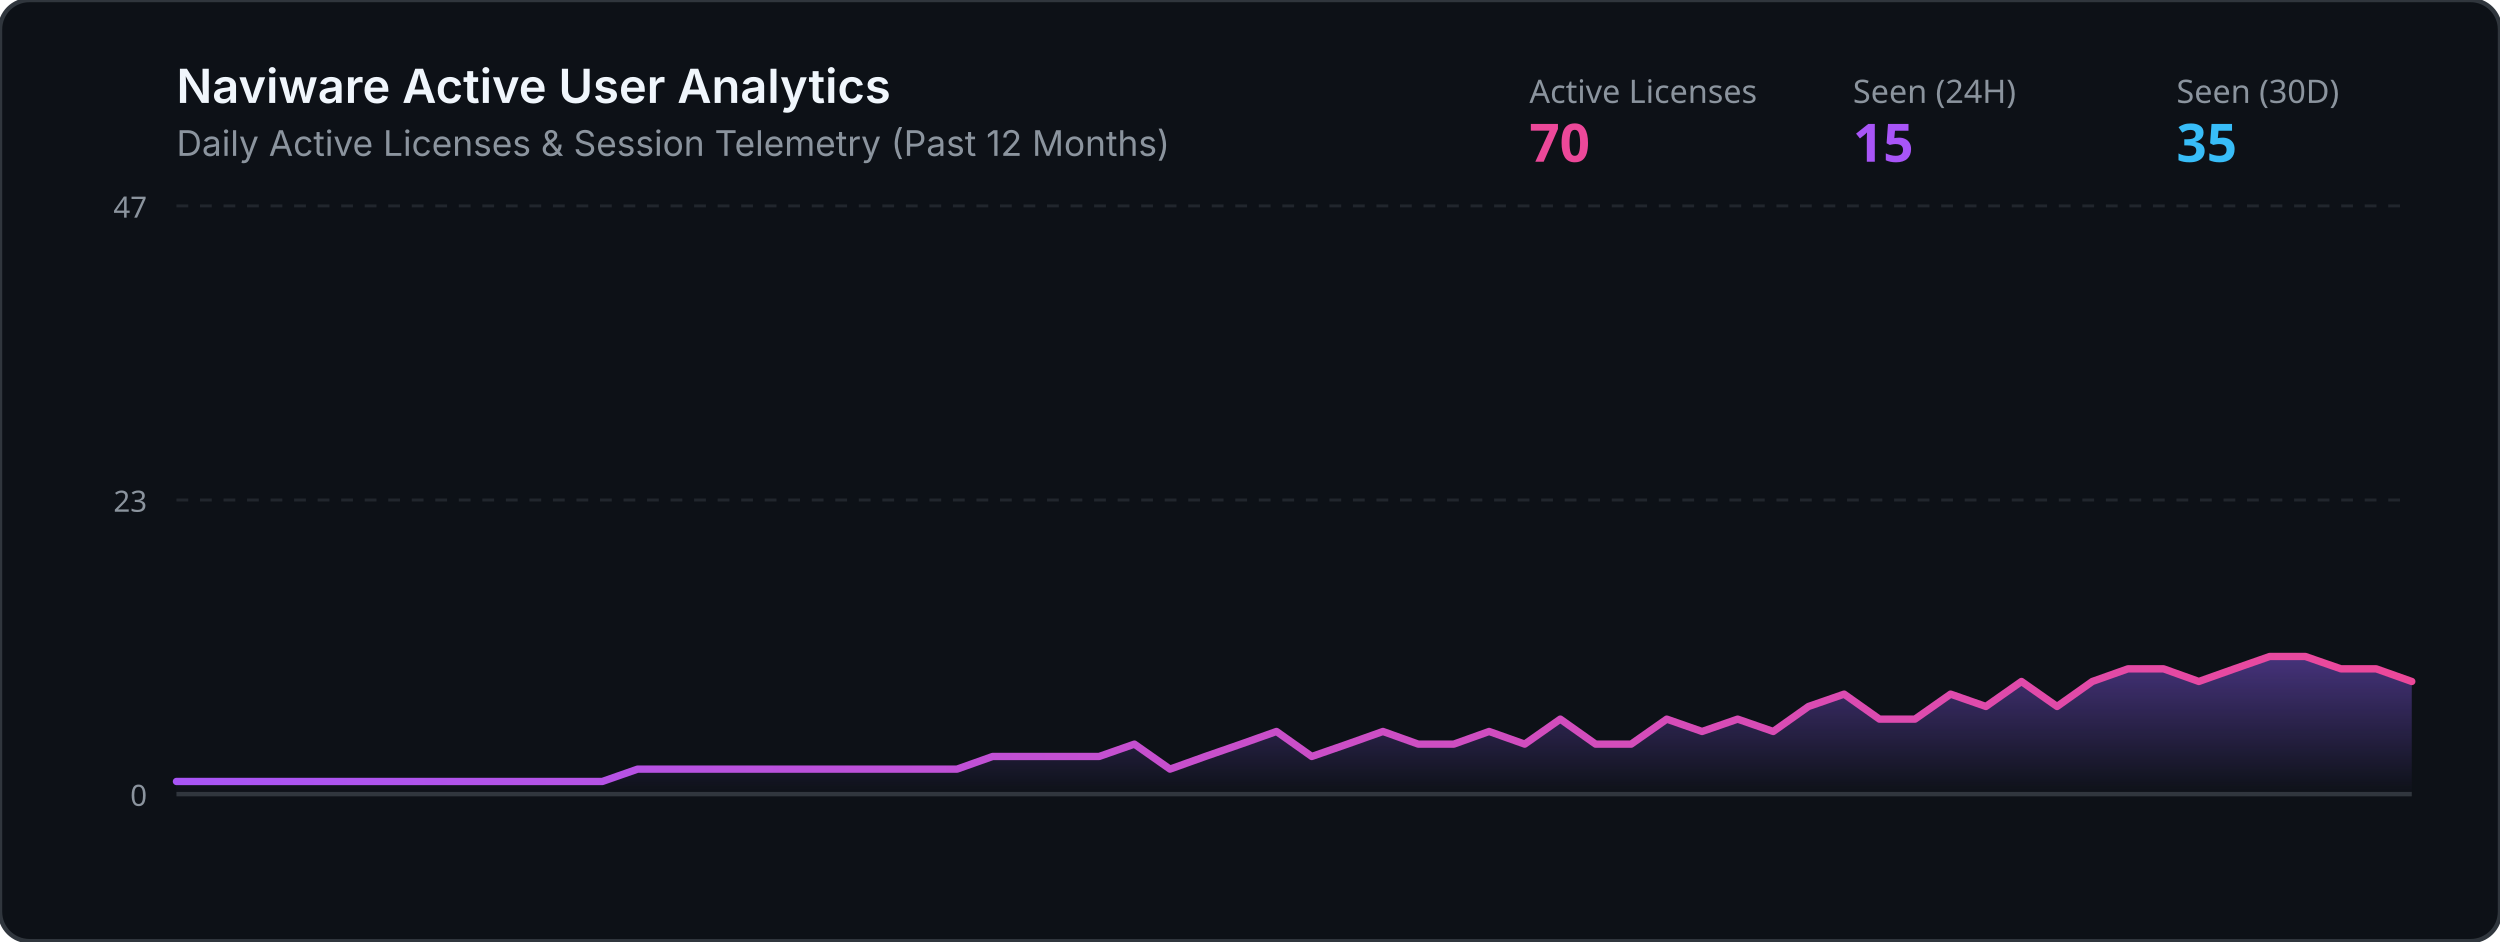
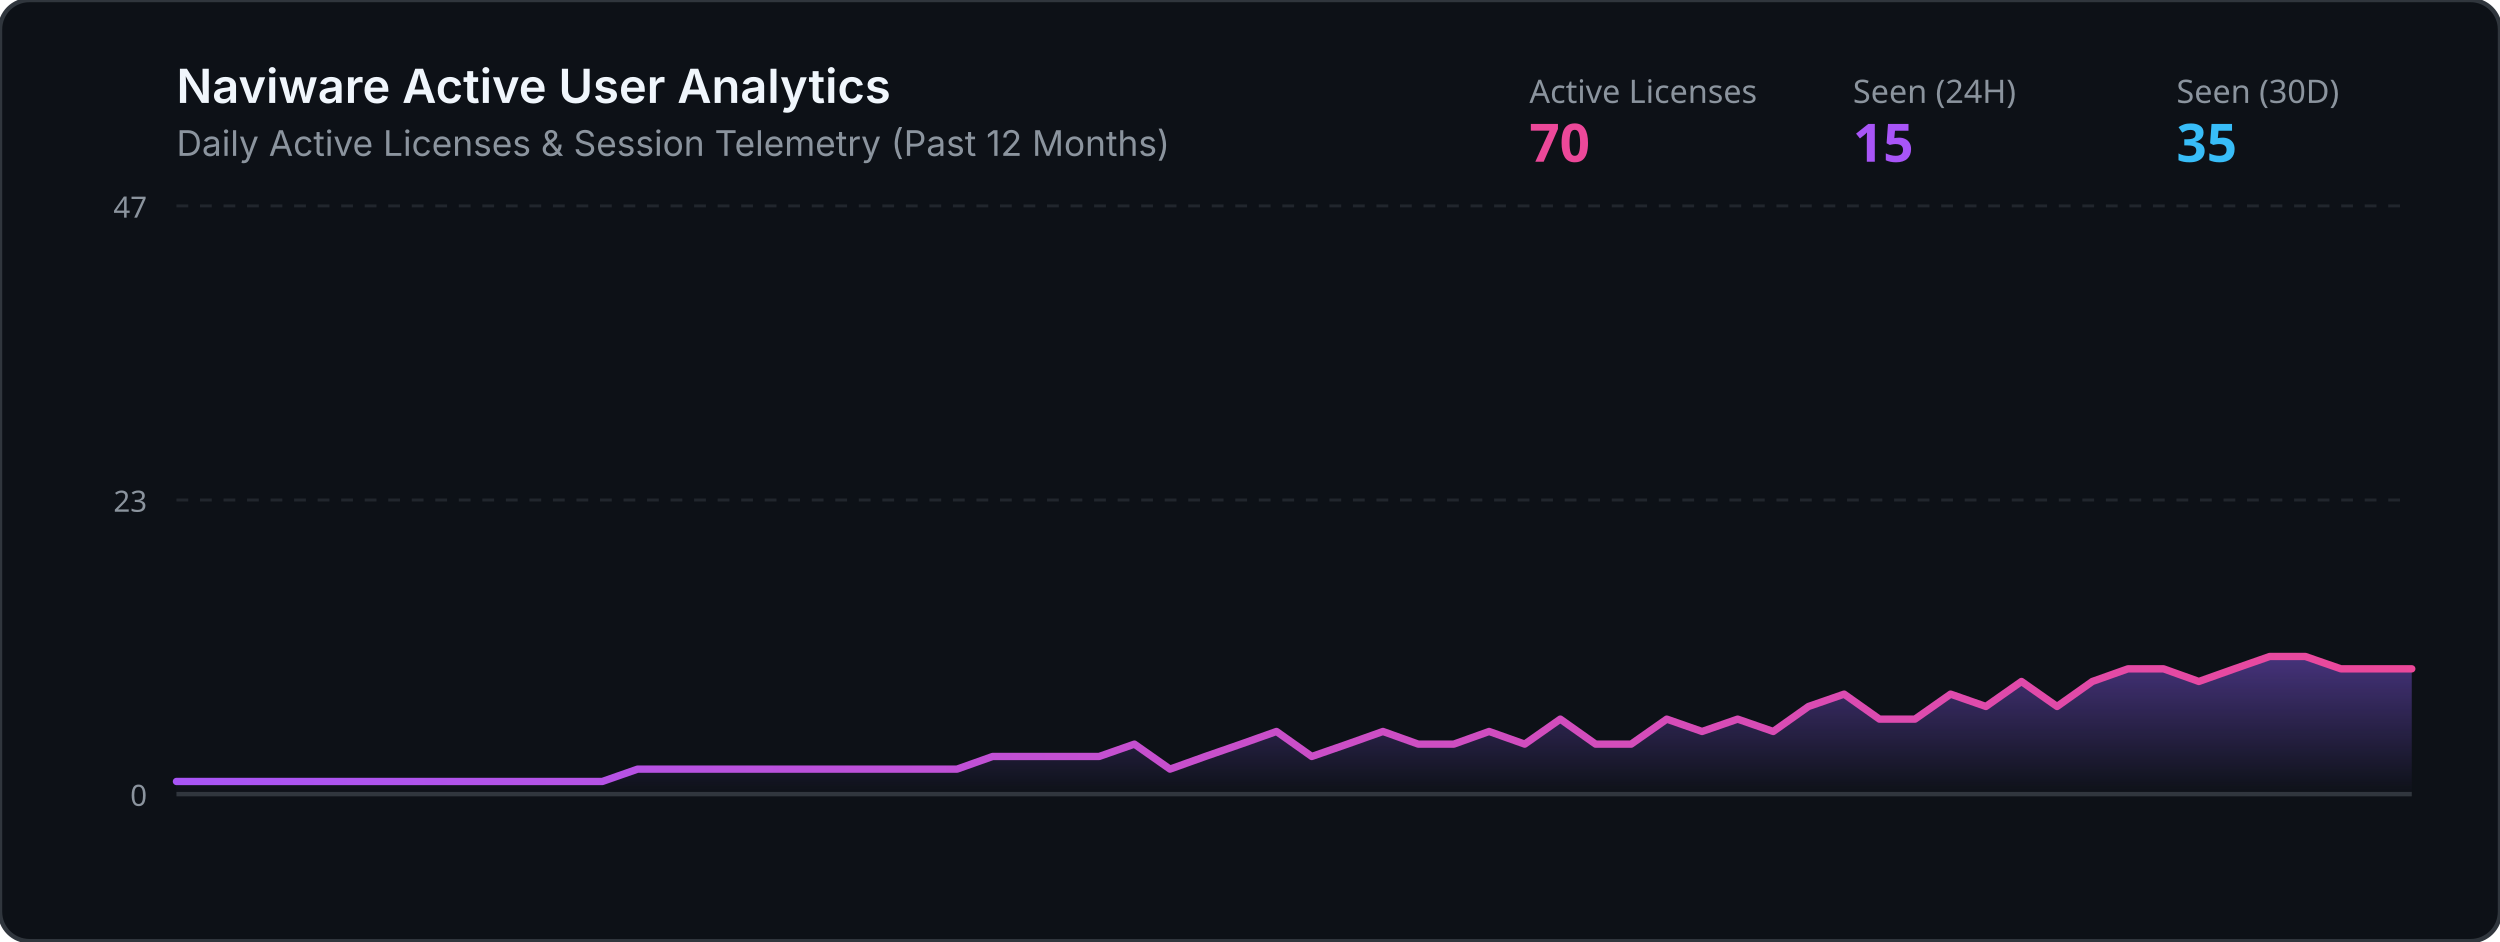
<svg xmlns="http://www.w3.org/2000/svg" viewBox="0 0 850 320" width="100%" height="320">
  <defs>
    <linearGradient id="grad" x1="0%" y1="0%" x2="0%" y2="100%">
      <stop offset="0%" stop-color="#8b5cf6" stop-opacity="0.45" />
      <stop offset="100%" stop-color="#8b5cf6" stop-opacity="0.0" />
    </linearGradient>
    <linearGradient id="lineGrad" x1="0%" y1="0%" x2="100%" y2="0%">
      <stop offset="0%" stop-color="#a855f7" />
      <stop offset="100%" stop-color="#ec4899" />
    </linearGradient>
  </defs>
  <rect width="850" height="320" rx="10" fill="#0d1117" stroke="#30363d" stroke-width="1.5" />
  <text x="60" y="35" fill="#f0f6fc" font-family="-apple-system,BlinkMacSystemFont,Segoe UI,sans-serif" font-size="16" font-weight="600">Naviware Active User Analytics</text>
  <text x="60" y="53" fill="#8b949e" font-family="-apple-system,BlinkMacSystemFont,Segoe UI,sans-serif" font-size="12">Daily Active Licenses &amp; Session Telemetry (Past 12 Months)</text>
  <text x="520" y="35" fill="#8b949e" font-family="sans-serif" font-size="11">Active Licenses</text>
  <text x="520" y="55" fill="#ec4899" font-family="sans-serif" font-size="18" font-weight="bold">70</text>
  <text x="630" y="35" fill="#8b949e" font-family="sans-serif" font-size="11">Seen (24H)</text>
  <text x="630" y="55" fill="#a855f7" font-family="sans-serif" font-size="18" font-weight="bold">15</text>
  <text x="740" y="35" fill="#8b949e" font-family="sans-serif" font-size="11">Seen (30D)</text>
  <text x="740" y="55" fill="#38bdf8" font-family="sans-serif" font-size="18" font-weight="bold">35</text>
  <line x1="60" y1="70" x2="820" y2="70" stroke="#21262d" stroke-width="1" stroke-dasharray="4" />
  <line x1="60" y1="170.0" x2="820" y2="170.0" stroke="#21262d" stroke-width="1" stroke-dasharray="4" />
  <line x1="60" y1="270" x2="820" y2="270" stroke="#30363d" stroke-width="1.5" />
  <text x="50" y="74" fill="#8b949e" font-family="sans-serif" font-size="10" text-anchor="end">47</text>
  <text x="50" y="174.0" fill="#8b949e" font-family="sans-serif" font-size="10" text-anchor="end">23</text>
  <text x="50" y="274" fill="#8b949e" font-family="sans-serif" font-size="10" text-anchor="end">0</text>
-   <polygon points="60,270 60.0,265.7 72.1,265.7 84.1,265.7 96.2,265.7 108.3,265.7 120.3,265.7 132.4,265.7 144.4,265.7 156.5,265.7 168.6,265.7 180.6,265.7 192.7,265.7 204.8,265.7 216.8,261.5 228.9,261.5 241.0,261.5 253.0,261.5 265.1,261.5 277.1,261.5 289.2,261.5 301.3,261.5 313.3,261.5 325.4,261.5 337.5,257.2 349.5,257.2 361.6,257.2 373.7,257.2 385.7,253.0 397.8,261.5 409.8,257.2 421.9,253.0 434.0,248.7 446.0,257.2 458.1,253.0 470.2,248.7 482.2,253.0 494.3,253.0 506.3,248.7 518.4,253.0 530.5,244.5 542.5,253.0 554.6,253.0 566.7,244.5 578.7,248.7 590.8,244.5 602.9,248.7 614.9,240.2 627.0,236.0 639.0,244.5 651.1,244.5 663.2,236.0 675.2,240.2 687.3,231.7 699.4,240.2 711.4,231.7 723.5,227.4 735.6,227.4 747.6,231.7 759.7,227.4 771.7,223.2 783.8,223.2 795.9,227.4 807.9,227.4 820.0,231.7 820,270" fill="url(#grad)" />
-   <polyline points="60.0,265.7 72.1,265.7 84.1,265.7 96.2,265.7 108.3,265.7 120.3,265.7 132.4,265.7 144.4,265.7 156.5,265.7 168.6,265.7 180.6,265.7 192.7,265.7 204.8,265.7 216.8,261.5 228.9,261.5 241.0,261.5 253.0,261.5 265.1,261.5 277.1,261.5 289.2,261.5 301.3,261.5 313.3,261.5 325.4,261.5 337.5,257.2 349.5,257.2 361.6,257.2 373.7,257.2 385.7,253.0 397.8,261.5 409.8,257.2 421.9,253.0 434.0,248.7 446.0,257.2 458.1,253.0 470.2,248.7 482.2,253.0 494.3,253.0 506.3,248.7 518.4,253.0 530.5,244.5 542.5,253.0 554.6,253.0 566.7,244.5 578.7,248.7 590.8,244.5 602.9,248.7 614.9,240.2 627.0,236.0 639.0,244.5 651.1,244.5 663.2,236.0 675.2,240.2 687.3,231.7 699.4,240.2 711.4,231.7 723.5,227.4 735.6,227.4 747.6,231.7 759.7,227.4 771.7,223.2 783.8,223.2 795.9,227.4 807.9,227.4 820.0,231.7" fill="none" stroke="url(#lineGrad)" stroke-width="2.5" stroke-linecap="round" stroke-linejoin="round" />
+   <polygon points="60,270 60.0,265.7 72.1,265.7 84.1,265.7 96.2,265.7 108.3,265.7 120.3,265.7 132.4,265.7 144.4,265.7 156.5,265.7 168.6,265.7 180.6,265.7 192.7,265.7 204.8,265.7 216.8,261.5 228.9,261.5 241.0,261.5 253.0,261.5 265.1,261.5 277.1,261.5 289.2,261.5 301.3,261.5 313.3,261.5 325.4,261.5 337.5,257.2 349.5,257.2 361.6,257.2 373.7,257.2 385.7,253.0 397.8,261.5 409.8,257.2 421.9,253.0 434.0,248.7 446.0,257.2 458.1,253.0 470.2,248.7 482.2,253.0 494.3,253.0 506.3,248.7 518.4,253.0 530.5,244.5 542.5,253.0 554.6,253.0 566.7,244.5 578.7,248.7 590.8,244.5 602.9,248.7 614.9,240.2 627.0,236.0 639.0,244.5 651.1,244.5 663.2,236.0 675.2,240.2 687.3,231.7 699.4,240.2 711.4,231.7 723.5,227.4 735.6,227.4 747.6,231.7 759.7,227.4 771.7,223.2 783.8,223.2 795.9,227.4 807.9,227.4 820.0,227.4 820,270" fill="url(#grad)" />
+   <polyline points="60.0,265.7 72.1,265.7 84.1,265.7 96.2,265.7 108.3,265.7 120.3,265.7 132.4,265.7 144.4,265.7 156.5,265.7 168.6,265.7 180.6,265.7 192.7,265.7 204.8,265.7 216.8,261.5 228.9,261.5 241.0,261.5 253.0,261.5 265.1,261.5 277.1,261.5 289.2,261.5 301.3,261.5 313.3,261.5 325.4,261.5 337.5,257.2 349.5,257.2 361.6,257.2 373.7,257.2 385.7,253.0 397.8,261.5 409.8,257.2 421.9,253.0 434.0,248.7 446.0,257.2 458.1,253.0 470.2,248.7 482.2,253.0 494.3,253.0 506.3,248.7 518.4,253.0 530.5,244.5 542.5,253.0 554.6,253.0 566.7,244.5 578.7,248.7 590.8,244.5 602.9,248.7 614.9,240.2 627.0,236.0 639.0,244.5 651.1,244.5 663.2,236.0 675.2,240.2 687.3,231.7 699.4,240.2 711.4,231.7 723.5,227.4 735.6,227.4 747.6,231.7 759.7,227.4 771.7,223.2 783.8,223.2 795.9,227.4 807.9,227.4 820.0,227.4" fill="none" stroke="url(#lineGrad)" stroke-width="2.5" stroke-linecap="round" stroke-linejoin="round" />
</svg>
